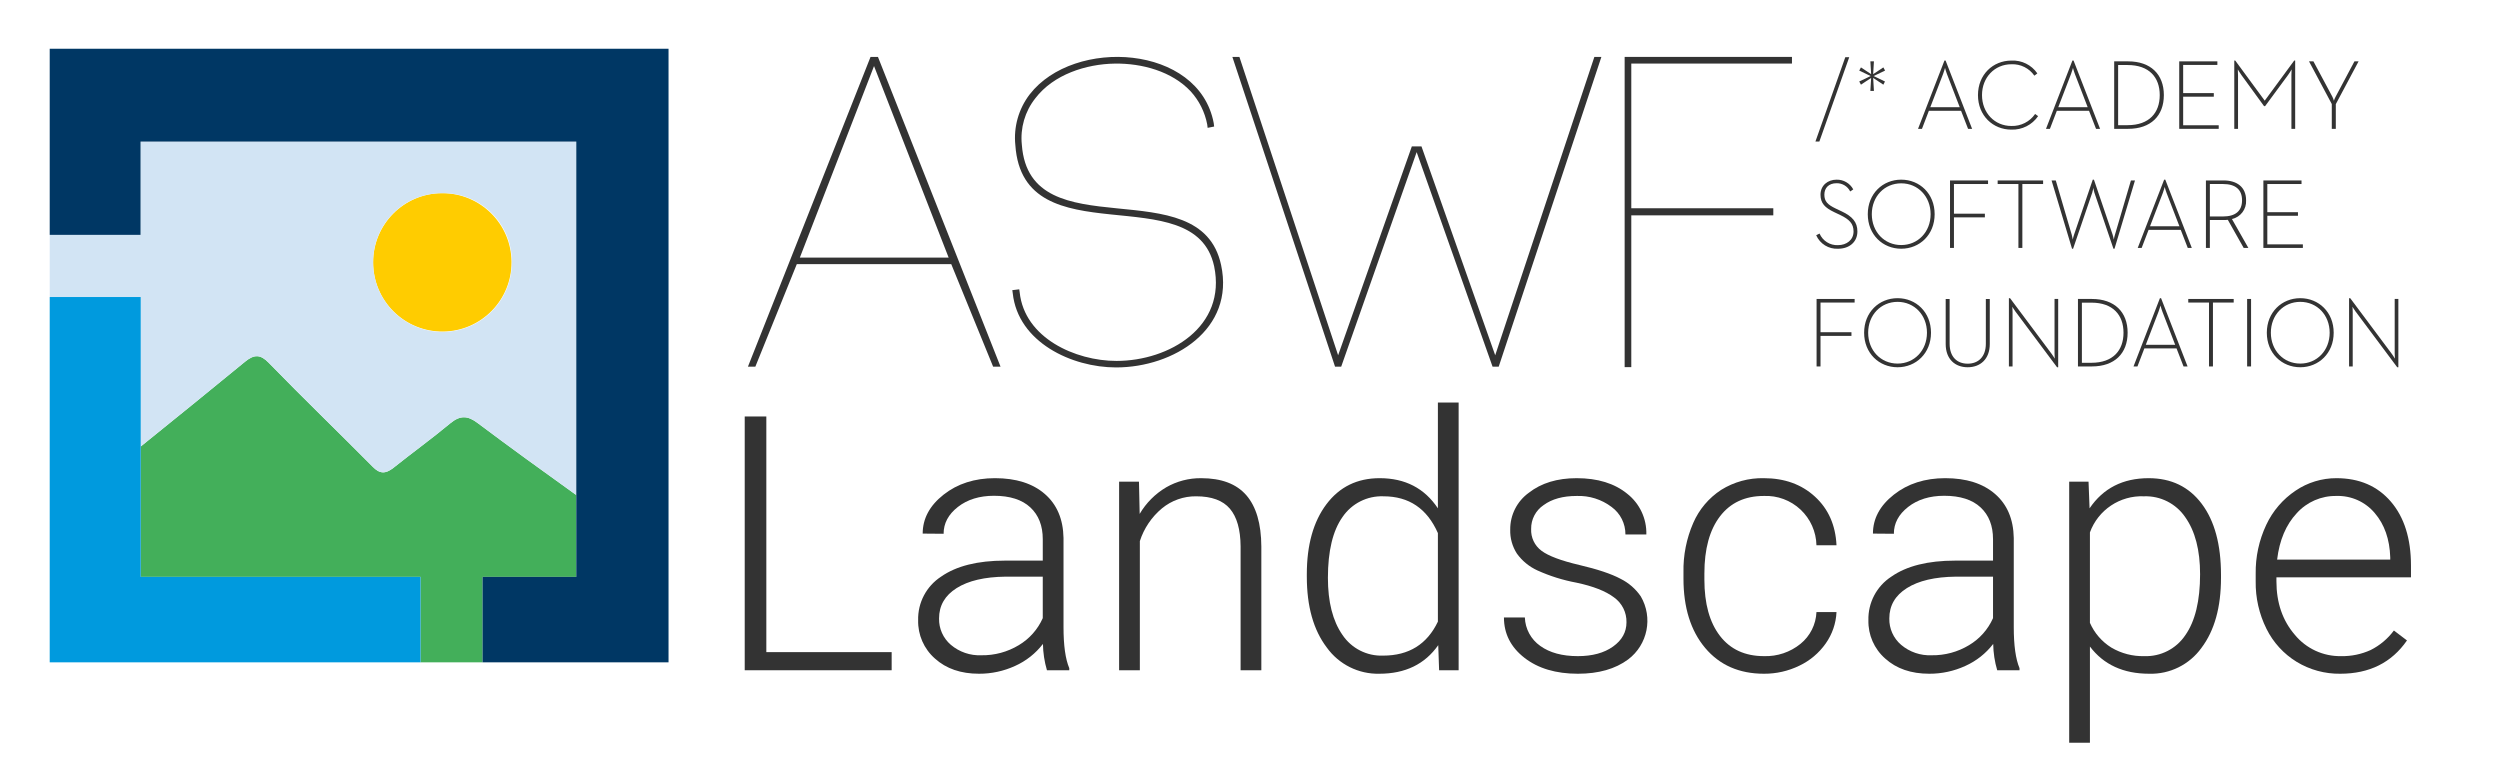
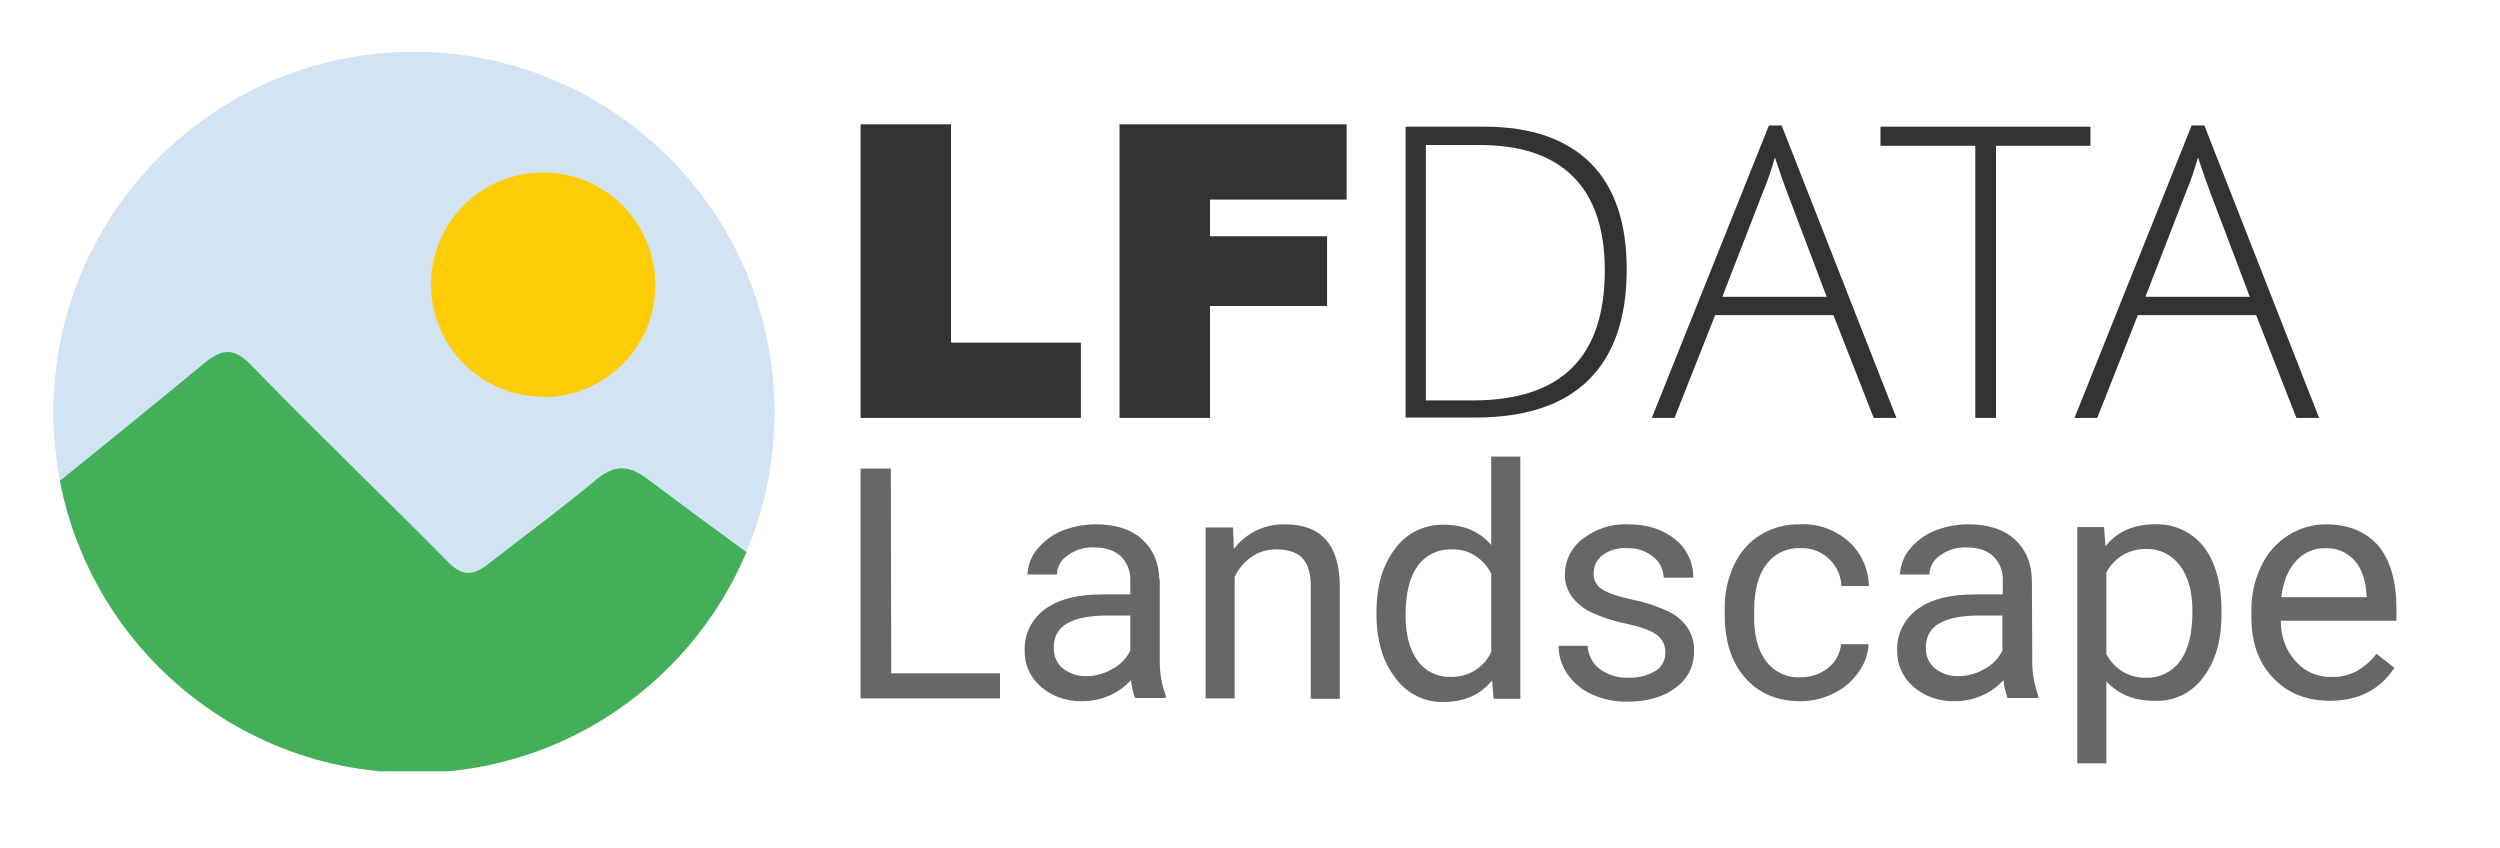
- <svg xmlns="http://www.w3.org/2000/svg" id="Layer_1" data-name="Layer 1" viewBox="0 0 860.634 264.563">
-   <defs>
-     <style>.cls-1{fill:#43af5a;}.cls-2{fill:#fc0;}.cls-3{fill:#d2e4f4;}.cls-4{fill:#009ade;}.cls-5{fill:#003764;}.cls-6{fill:#333;}</style>
-   </defs>
-   <path class="cls-1" d="M166.126,198.595h32.264V170.423c-11.429-8.188-22.755-16.384-33.97-24.796-3.42-2.594-6.014-2.712-9.433.118-6.367,5.306-13.089,10.141-19.574,15.329-2.712,2.122-4.717,2.122-7.193-.472-11.791-11.909-23.937-23.583-35.61-35.61-2.948-3.066-5.07-3.066-8.254-.472-11.926,9.802-23.91,19.491-35.909,29.184V198.596h96.319v29.416h21.36V198.596Z" />
-   <path class="cls-2" d="M152.51,114.142A23.82,23.82,0,1,0,128.455,90.323,23.82,23.82,0,0,0,152.51,114.142Z" />
-   <path class="cls-3" d="M48.447,102.252v51.45c11.999-9.693,23.984-19.382,35.909-29.184,3.184-2.594,5.306-2.594,8.254.472,11.674,12.027,23.819,23.701,35.61,35.61,2.476,2.594,4.481,2.594,7.193.472,6.485-5.188,13.206-10.023,19.574-15.329,3.42-2.83,6.014-2.712,9.433-.118,11.215,8.412,22.541,16.61,33.97,24.797V48.739H48.386V80.854H17.113v21.399h31.334ZM152.392,66.504a23.559,23.559,0,0,1,23.82,23.295h0q.004.321-.002.641a23.878,23.878,0,1,1-47.756-.111V90.323h0a23.63,23.63,0,0,1,23.439-23.82h0Q152.143,66.501,152.392,66.504Z" />
-   <path class="cls-4" d="M144.765,198.595H48.447V102.252H17.113V228.011H144.765Z" />
-   <path class="cls-5" d="M17.113,25.695V80.853H48.386V48.74h150.003V198.595H166.126v29.416h64.019V16.781H17.113Z" />
-   <polygon class="cls-6" points="636.608 19.687 635.253 19.687 624.965 48.727 626.32 48.727 636.608 19.687" />
-   <polygon class="cls-6" points="643.882 31.302 645.106 31.302 644.843 26.824 648.349 29.152 648.909 28.054 645.009 26.178 648.944 24.297 648.349 23.204 644.843 25.526 645.106 21.123 643.882 21.123 644.146 25.526 640.64 23.204 640.045 24.297 643.98 26.178 640.045 28.054 640.64 29.152 644.146 26.824 643.882 31.302" />
-   <path class="cls-6" d="M299.687,19.59,257.482,126.222H260.033l14.268-35.296h53.167l14.417,35.296h2.551L302.238,19.59ZM275.354,88.673l25.534-65.932,25.683,65.932H275.354Z" />
-   <path class="cls-6" d="M664.024,38.136h11.077l2.413,6.216h1.39l-9.127-23.504h-.395L660.29,44.352h1.355Zm4.895-12.679c.297-.783.629-1.984.663-2.082a21.873,21.873,0,0,0,.663,2.116l4.398,11.409H664.516Z" />
-   <path class="cls-6" d="M692.429,44.627a10.722,10.722,0,0,0,9.196-4.644l-1.024-.749a9.561,9.561,0,0,1-8.166,4.135c-5.787,0-10.122-4.546-10.122-10.625s4.335-10.625,10.122-10.625a9.124,9.124,0,0,1,7.903,3.929l1.024-.783a10.209,10.209,0,0,0-8.927-4.409c-6.348,0-11.512,4.815-11.512,11.889S686.081,44.627,692.429,44.627Z" />
-   <path class="cls-6" d="M708.076,38.136h11.077l2.413,6.216h1.39l-9.127-23.504h-.395l-9.093,23.504H705.691Zm4.89-12.679c.297-.783.629-1.984.663-2.082a21.87,21.87,0,0,0,.663,2.116l4.398,11.409H708.567Z" />
-   <path class="cls-6" d="M744.916,32.738c0-7.143-4.529-11.615-12.301-11.615h-4.798V44.352h4.798C740.415,44.352,744.916,39.88,744.916,32.738Zm-15.744,10.351V22.387h3.277c7.44,0,11.049,4.272,11.049,10.351s-3.603,10.351-11.049,10.351Z" />
-   <polygon class="cls-6" points="763.799 43.123 751.561 43.123 751.561 33.287 762.112 33.287 762.112 32.051 751.561 32.051 751.561 22.352 763.336 22.352 763.336 21.123 750.206 21.123 750.206 44.352 763.799 44.352 763.799 43.123" />
-   <path class="cls-6" d="M770.445,25.904c0-.818-.069-2.013-.069-2.013s.663,1.161,1.224,1.916l7.806,10.728h.366l7.903-10.728a19.437,19.437,0,0,0,1.224-1.916s-.069,1.195-.069,2.013V44.352h1.292V20.848h-.332L779.64,34.653,769.49,20.848h-.332V44.352h1.292V25.904Z" />
-   <path class="cls-6" d="M802.721,44.352H804.111V35.849l7.84-14.726h-1.424l-6.479,12.164a8.314,8.314,0,0,0-.595,1.401,8.382,8.382,0,0,0-.532-1.401l-6.514-12.164h-1.521l7.84,14.692v8.538Z" />
-   <path class="cls-6" d="M351.773,49.837A22.061,22.061,0,0,1,356.406,33.847c6.273-8.218,17.482-11.804,27.347-11.952,9.413-.149,19.724,2.688,26.152,9.562a23.406,23.406,0,0,1,5.679,11.357l.149,1.195,2.242-.446-.149-1.195c-5.078-27.044-48.118-29.589-63.358-9.865a24.574,24.574,0,0,0-4.93,17.482c2.688,39.002,61.717,10.608,68.436,41.69,4.335,20.771-15.389,32.574-33.621,32.574-14.194,0-31.676-7.92-33.323-23.607l-.149-1.047-2.39.297.149,1.047c1.796,16.888,20.325,25.551,35.565,25.551,19.873,0,40.941-13.147,36.16-35.268C413.187,57.757,354.461,86.448,351.773,49.837Z" />
-   <polygon class="cls-6" points="514.73 122.305 489.35 50.403 486.027 50.403 460.653 122.305 426.666 19.59 424.247 19.59 459.595 126.228 461.711 126.228 487.691 52.364 513.821 126.228 515.936 126.228 551.284 19.59 548.865 19.59 514.73 122.305" />
-   <path class="cls-6" d="M559.29,126.388H561.578V74.136h48.89V71.694H561.578V21.883h55.312V19.59H559.29Z" />
-   <path class="cls-6" d="M639.416,79.677c0-3.214-1.756-5.193-5.393-6.903l-2.082-.989c-2.779-1.332-3.9-2.459-3.9-4.781,0-2.356,1.555-3.929,4.198-3.929a5.105,5.105,0,0,1,4.695,2.837l1.058-.715a6.358,6.358,0,0,0-5.753-3.345c-3.042,0-5.524,1.979-5.524,5.193,0,2.939,1.555,4.478,4.695,5.976l2.082.989c3.14,1.504,4.598,2.974,4.598,5.673,0,2.939-2.413,4.712-5.358,4.712a6.596,6.596,0,0,1-6.348-3.997l-1.155.583a7.776,7.776,0,0,0,7.543,4.649C636.643,85.625,639.416,83.303,639.416,79.677Z" />
-   <path class="cls-6" d="M654.497,85.625c6.348,0,11.512-4.815,11.512-11.889s-5.158-11.889-11.512-11.889c-6.348,0-11.506,4.815-11.506,11.889S648.149,85.625,654.497,85.625Zm0-22.515c5.787,0,10.122,4.546,10.122,10.625s-4.335,10.625-10.122,10.625-10.122-4.546-10.122-10.625S648.709,63.11,654.497,63.11Z" />
-   <polygon class="cls-6" points="672.654 74.828 683.302 74.828 683.302 73.564 672.654 73.564 672.654 63.35 684.394 63.35 684.394 62.121 671.298 62.121 671.298 85.35 672.654 85.35 672.654 74.828" />
-   <polygon class="cls-6" points="694.848 85.35 696.203 85.35 696.203 63.35 703.346 63.35 703.346 62.121 687.7 62.121 687.7 63.35 694.848 63.35 694.848 85.35" />
-   <path class="cls-6" d="M728.08,80.81a12.143,12.143,0,0,0-.395,1.676c-.034-.137-.2-1.058-.395-1.676L720.84,61.846h-.395l-6.451,18.963a10.014,10.014,0,0,0-.429,1.676c-.034-.137-.2-1.058-.366-1.676l-5.49-18.689H706.257l7.046,23.504h.366L720.251,66.358c.2-.652.366-1.538.395-1.676a12.749,12.749,0,0,0,.366,1.676l6.548,19.267h.366l7.046-23.504h-1.39Z" />
-   <path class="cls-6" d="M739.655,79.134H750.732l2.413,6.216h1.39l-9.127-23.504h-.395l-9.093,23.504h1.355ZM744.55,66.455c.297-.783.629-1.984.663-2.082a21.873,21.873,0,0,0,.663,2.116l4.398,11.409H740.152Z" />
-   <path class="cls-6" d="M773.224,68.949c0-4.512-3.077-6.834-7.806-6.834h-6.022V85.345h1.355V75.743h4.661a11.035,11.035,0,0,0,1.521-.069l5.456,9.67h1.618l-5.656-9.945A6.234,6.234,0,0,0,773.224,68.949Zm-7.938,5.57H760.757V63.35h4.529c4.301,0,6.548,1.916,6.548,5.604C771.834,72.609,769.587,74.519,765.286,74.519Z" />
-   <polygon class="cls-6" points="792.771 84.121 780.532 84.121 780.532 74.279 791.084 74.279 791.084 73.049 780.532 73.049 780.532 63.35 792.307 63.35 792.307 62.121 779.177 62.121 779.177 85.35 792.771 85.35 792.771 84.121" />
-   <polygon class="cls-6" points="625.365 126.154 626.72 126.154 626.72 115.631 637.369 115.631 637.369 114.367 626.72 114.367 626.72 104.154 638.461 104.154 638.461 102.918 625.365 102.918 625.365 126.154" />
-   <path class="cls-6" d="M653.244,102.65c-6.348,0-11.512,4.815-11.512,11.889s5.158,11.889,11.512,11.889c6.348,0,11.512-4.815,11.512-11.889C664.75,107.465,659.592,102.65,653.244,102.65Zm0,22.515c-5.787,0-10.122-4.546-10.122-10.625s4.335-10.625,10.122-10.625,10.122,4.546,10.122,10.625C663.361,120.618,659.032,125.164,653.244,125.164Z" />
-   <path class="cls-6" d="M683.634,118.33c0,4.478-2.579,6.868-6.251,6.868-3.706,0-6.216-2.39-6.216-6.868V102.924H669.811v15.509c0,5.227,3.243,7.995,7.572,7.995,4.301,0,7.606-2.768,7.606-7.995V102.924h-1.355Z" />
-   <path class="cls-6" d="M707.281,121.71c0,.681.097,1.744.097,1.744s-.595-.955-1.024-1.538L691.966,102.65h-.395v23.504h1.258V107.362c0-.681-.097-1.744-.097-1.744s.595.955,1.024,1.538l14.388,19.267h.395V102.918h-1.258v18.792Z" />
-   <path class="cls-6" d="M720.142,102.918h-4.798V126.148h4.798c7.806,0,12.301-4.478,12.301-11.615C732.449,107.396,727.914,102.918,720.142,102.918Zm-.166,21.972h-3.277V104.188h3.277c7.44,0,11.049,4.272,11.049,10.351S727.422,124.89,719.976,124.89Z" />
-   <path class="cls-6" d="M743.561,102.65l-9.093,23.504h1.355l2.379-6.216h11.077l2.413,6.216h1.39l-9.127-23.504h-.395Zm5.256,16.058H738.694l4.398-11.443c.297-.783.629-1.979.663-2.082a21.873,21.873,0,0,0,.663,2.116Z" />
-   <polygon class="cls-6" points="753.317 104.154 760.46 104.154 760.46 126.154 761.815 126.154 761.815 104.154 768.958 104.154 768.958 102.918 753.317 102.918 753.317 104.154" />
-   <rect class="cls-6" x="773.584" y="102.918" width="1.355" height="23.23" />
-   <path class="cls-6" d="M791.873,102.65c-6.348,0-11.512,4.815-11.512,11.889s5.158,11.889,11.512,11.889c6.348,0,11.506-4.815,11.506-11.889C803.385,107.465,798.226,102.65,791.873,102.65Zm0,22.515c-5.787,0-10.122-4.546-10.122-10.625s4.335-10.625,10.122-10.625,10.122,4.546,10.122,10.625S797.66,125.164,791.873,125.164Z" />
-   <path class="cls-6" d="M824.384,102.918v18.792c0,.681.097,1.744.097,1.744s-.595-.955-1.024-1.538l-14.388-19.267h-.395v23.504h1.258V107.362c0-.681-.097-1.744-.097-1.744s.595.955,1.024,1.538l14.388,19.267h.395V102.918H824.384Z" />
-   <path class="cls-6" d="M263.812,224.496h43.142v6.24H256.372V143.374h7.44Z" />
-   <path class="cls-6" d="M360.416,230.736a33.93,33.93,0,0,1-1.38-9.061,25.029,25.029,0,0,1-9.63,7.591,29.507,29.507,0,0,1-12.39,2.67q-9.36,0-15.15-5.221a17.001,17.001,0,0,1-5.791-13.2,17.376,17.376,0,0,1,7.891-15q7.889-5.52,21.991-5.521h13.02v-7.38q0-6.961-4.29-10.951-4.291-3.989-12.51-3.989-7.501,0-12.42,3.84-4.92,3.841-4.92,9.24l-7.2-.061q0-7.74,7.2-13.41,7.2-5.67,17.701-5.67,10.86,0,17.131,5.43,6.269,5.432,6.45,15.151v30.721q0,9.42,1.98,14.101v.72Zm-22.561-5.16a24.104,24.104,0,0,0,12.871-3.48,20.474,20.474,0,0,0,8.25-9.3V198.516H346.135q-10.741.12-16.8,3.93-6.062,3.812-6.061,10.471a11.604,11.604,0,0,0,4.05,9.06A15.257,15.257,0,0,0,337.855,225.576Z" />
-   <path class="cls-6" d="M392.097,165.815l.24,11.101a25.769,25.769,0,0,1,9.121-9.15,23.691,23.691,0,0,1,12.06-3.15q10.441,0,15.541,5.88,5.099,5.881,5.16,17.641v42.602h-7.14V188.075q-.061-8.7-3.69-12.961-3.631-4.26-11.61-4.26a18.165,18.165,0,0,0-11.791,4.17,24.44,24.44,0,0,0-7.59,11.25v44.462h-7.14V165.815Z" />
-   <path class="cls-6" d="M449.878,197.675q0-15.12,6.75-24.091,6.749-8.969,18.33-8.97,13.141,0,20.041,10.38v-36.421h7.141v92.163H495.419l-.3-8.641q-6.901,9.842-20.28,9.841a21.645,21.645,0,0,1-18.09-9.03q-6.872-9.031-6.871-24.391Zm7.26,1.261q0,12.42,4.98,19.591a16.106,16.106,0,0,0,14.04,7.17q13.26,0,18.841-11.7V183.515q-5.58-12.659-18.721-12.66a16.298,16.298,0,0,0-14.1,7.11Q457.138,185.075,457.138,198.936Z" />
-   <path class="cls-6" d="M559.921,214.235a10.233,10.233,0,0,0-4.29-8.58q-4.291-3.24-12.93-5.07a58.279,58.279,0,0,1-13.411-4.2,17.851,17.851,0,0,1-7.08-5.79,14.443,14.443,0,0,1-2.31-8.28,15.446,15.446,0,0,1,6.42-12.69q6.419-5.008,16.44-5.01,10.859,0,17.431,5.37a17.236,17.236,0,0,1,6.57,14.011h-7.2a11.628,11.628,0,0,0-4.771-9.48,18.766,18.766,0,0,0-12.03-3.78q-7.081,0-11.37,3.15a9.719,9.719,0,0,0-4.29,8.19,8.856,8.856,0,0,0,3.569,7.53q3.57,2.67,13.021,4.89,9.451,2.221,14.161,4.74a18.349,18.349,0,0,1,6.99,6.061,16.666,16.666,0,0,1-4.351,21.721q-6.63,4.92-17.311,4.92-11.341,0-18.391-5.49-7.052-5.49-7.05-13.891h7.2a12.481,12.481,0,0,0,5.31,9.811q4.89,3.51,12.931,3.51,7.5,0,12.12-3.3Q559.921,219.277,559.921,214.235Z" />
-   <path class="cls-6" d="M607.263,225.876a18.965,18.965,0,0,0,12.57-4.229,14.89,14.89,0,0,0,5.49-10.951h6.9a20.337,20.337,0,0,1-3.721,10.831,23.299,23.299,0,0,1-9.09,7.65,27.412,27.412,0,0,1-12.15,2.76q-12.781,0-20.251-8.881-7.471-8.878-7.47-23.88v-2.16a40.581,40.581,0,0,1,3.359-16.98,25.886,25.886,0,0,1,9.631-11.4,26.584,26.584,0,0,1,14.67-4.021q10.68,0,17.611,6.36,6.93,6.36,7.41,16.74h-6.9a17.374,17.374,0,0,0-18.121-16.98q-9.719,0-15.09,7.021-5.372,7.02-5.37,19.681v2.1q0,12.42,5.37,19.381Q597.481,225.877,607.263,225.876Z" />
-   <path class="cls-6" d="M687.546,230.736a33.933,33.933,0,0,1-1.38-9.061,25.035,25.035,0,0,1-9.631,7.591,29.507,29.507,0,0,1-12.391,2.67q-9.36,0-15.15-5.221a17.002,17.002,0,0,1-5.79-13.2,17.376,17.376,0,0,1,7.891-15q7.89-5.52,21.99-5.521h13.021v-7.38q0-6.961-4.29-10.951-4.291-3.989-12.511-3.989-7.5,0-12.42,3.84-4.92,3.841-4.92,9.24l-7.2-.061q0-7.74,7.2-13.41,7.2-5.67,17.7-5.67,10.859,0,17.131,5.43,6.27,5.432,6.45,15.151v30.721q0,9.42,1.979,14.101v.72Zm-22.561-5.16a24.103,24.103,0,0,0,12.87-3.48,20.471,20.471,0,0,0,8.25-9.3V198.516H673.266q-10.742.12-16.801,3.93-6.062,3.812-6.061,10.471a11.604,11.604,0,0,0,4.051,9.06A15.255,15.255,0,0,0,664.985,225.576Z" />
-   <path class="cls-6" d="M764.587,198.936q0,15.18-6.72,24.091a21.407,21.407,0,0,1-18.001,8.91q-13.32,0-20.4-9.36v33.121h-7.14V165.815h6.66l.359,9.18q7.021-10.38,20.341-10.38,11.64,0,18.271,8.82,6.63,8.82,6.63,24.48Zm-7.2-1.261q0-12.42-5.1-19.62a16.447,16.447,0,0,0-14.221-7.2,18.945,18.945,0,0,0-18.601,12.42v31.142a19.064,19.064,0,0,0,7.38,8.521,21.284,21.284,0,0,0,11.341,2.939,16.292,16.292,0,0,0,14.131-7.23Q757.387,211.417,757.387,197.675Z" />
-   <path class="cls-6" d="M805.629,231.937a28.177,28.177,0,0,1-14.971-4.08,27.805,27.805,0,0,1-10.41-11.37,35.446,35.446,0,0,1-3.72-16.351v-2.58a38.198,38.198,0,0,1,3.63-16.861,28.887,28.887,0,0,1,10.11-11.79,24.946,24.946,0,0,1,14.04-4.29q11.82,0,18.751,8.07,6.93,8.07,6.931,22.051V198.755H783.668v1.381q0,11.041,6.331,18.391a20.134,20.134,0,0,0,15.93,7.35,23.392,23.392,0,0,0,10.171-2.1,22.551,22.551,0,0,0,8.01-6.721l4.5,3.42Q820.69,231.938,805.629,231.937Zm-1.32-61.202a17.952,17.952,0,0,0-13.65,5.94q-5.55,5.94-6.75,15.96h38.941v-.779q-.3-9.36-5.34-15.241A16.551,16.551,0,0,0,804.309,170.734Z" />
+ <svg xmlns="http://www.w3.org/2000/svg" xmlns:xlink="http://www.w3.org/1999/xlink" version="1.1" id="Layer_1" x="0px" y="0px" viewBox="0 0 627.5 212.6" style="enable-background:new 0 0 627.5 212.6;" xml:space="preserve">
+   <style type="text/css">
+ 	.st0{clip-path:url(#SVGID_2_);}
+ 	.st1{clip-path:url(#SVGID_4_);}
+ 	.st2{fill:#D2E4F4;}
+ 	.st3{fill:#FFCD05;}
+ 	.st4{fill:#44AF59;}
+ 	.st5{fill:#676767;}
+ 	.st6{fill:#333333;}
+ </style>
+   <g>
+     <defs>
+       <circle id="SVGID_1_" cx="103.9" cy="103.5" r="90.5" />
+     </defs>
+     <clipPath id="SVGID_2_">
+       <use xlink:href="#SVGID_1_" style="overflow:visible;" />
+     </clipPath>
+     <g class="st0">
+       <g>
+         <defs>
+           <rect id="SVGID_3_" x="5.3" y="5.1" width="199.3" height="199.3" />
+         </defs>
+         <clipPath id="SVGID_4_">
+           <use xlink:href="#SVGID_3_" style="overflow:visible;" />
+         </clipPath>
+         <g class="st1">
+           <path class="st2" d="M-2.8,9v44.5h-43.3v29.7h43.4v71.3C13.9,141.1,30.5,127.6,47,114c4.4-3.6,7.4-3.6,11.4,0.7      c16.2,16.7,33,32.9,49.4,49.4c3.4,3.6,6.2,3.6,10,0.7c9-7.2,18.3-13.9,27.1-21.2c4.7-3.9,8.3-3.8,13.1-0.2      c15.5,11.7,31.2,23,47.1,34.4V9H-2.8z" />
+           <path class="st3" d="M136.6,99.7c15.6-0.2,28.1-12.9,27.9-28.5c-0.2-15.6-12.9-28.1-28.5-27.9S108,56.2,108.2,71.7      c0.2,15.5,12.7,27.9,28.2,27.9C136.5,99.7,136.5,99.7,136.6,99.7z" />
+           <path class="st4" d="M165,193.7h44.7v-39c-15.8-11.3-31.5-22.7-47.1-34.4c-4.7-3.6-8.3-3.8-13.1,0.2      c-8.8,7.4-18.1,14.1-27.1,21.2c-3.8,2.9-6.5,2.9-10-0.7c-16.3-16.5-33.2-32.7-49.4-49.4c-4.1-4.2-7-4.2-11.4-0.7      c-16.5,13.6-33.1,27-49.8,40.5v62.2h133.5v40.8H165L165,193.7L165,193.7z" />
+         </g>
+       </g>
+     </g>
+   </g>
+   <path class="st5" d="M223.6,117.6h-7.6v57.7h35V169h-27.3L223.6,117.6L223.6,117.6z M291,145.5c-0.1-4.3-1.6-7.7-4.4-10.2  c-2.8-2.5-6.7-3.7-11.6-3.7c-2.9,0-5.9,0.6-8.6,1.7c-2.4,1-4.6,2.7-6.2,4.7c-1.4,1.8-2.2,3.9-2.3,6.2h7.4c0-1.9,1-3.7,2.7-4.8  c1.9-1.4,4.2-2.1,6.6-2c3,0,5.2,0.8,6.8,2.3c1.6,1.6,2.4,3.8,2.3,6.1v3.4h-7.1c-6.2,0-10.9,1.2-14.3,3.7c-3.3,2.4-5.3,6.3-5.1,10.4  c-0.1,3.5,1.4,6.8,4.1,9.1c2.9,2.5,6.6,3.7,10.4,3.6c4.6,0,9.1-1.9,12.2-5.3c0.1,1.5,0.5,3.1,1,4.5h7.7v-0.6c-1.1-3-1.6-6.2-1.5-9.4  V145.5z M283.7,163.3c-1,2-2.5,3.6-4.5,4.6c-2,1.2-4.2,1.8-6.5,1.8c-2.1,0.1-4.2-0.6-5.9-1.9c-1.6-1.3-2.4-3.3-2.3-5.4  c0-5.3,4.5-7.9,13.5-7.9h5.7L283.7,163.3z M322.5,131.6c-5-0.1-9.8,2.2-12.8,6.2l-0.2-5.4h-6.9v42.9h7.3v-30.5c0.9-2,2.4-3.7,4.2-5  c1.8-1.3,4-1.9,6.3-1.9c2.9,0,5.1,0.7,6.5,2.2c1.4,1.5,2.1,3.8,2.1,6.9v28.4h7.3v-28.3C336.2,136.7,331.6,131.6,322.5,131.6  L322.5,131.6z M374.3,136.8c-2.9-3.4-6.9-5.1-11.9-5.1c-4.8-0.1-9.4,2.1-12.2,6c-3.1,4-4.7,9.3-4.7,15.9v0.6  c0,6.5,1.6,11.9,4.7,15.9c2.8,3.9,7.3,6.2,12.1,6.1c5.2,0,9.3-1.8,12.2-5.4l0.4,4.6h6.7v-60.8h-7.3V136.8z M374.3,163.6  c-1.8,4-5.8,6.4-10.2,6.3c-3.3,0.1-6.4-1.4-8.3-4.1c-2-2.7-3-6.5-3-11.4c0-5.4,1-9.5,3-12.3c1.9-2.7,5.1-4.3,8.4-4.2  c4.3-0.2,8.2,2.2,10.1,6.1L374.3,163.6z M418.6,153.4c-2.8-1.3-5.8-2.3-8.9-2.9c-3.7-0.8-6.2-1.7-7.6-2.6c-1.4-0.9-2.2-2.4-2.1-4  c0-1.8,0.8-3.5,2.3-4.6c1.8-1.3,4-1.9,6.3-1.7c2.3-0.1,4.6,0.7,6.4,2.2c1.6,1.2,2.5,3.2,2.6,5.2h7.4c0.1-3.7-1.6-7.3-4.5-9.6  c-3-2.5-7-3.8-11.8-3.8c-4.1-0.2-8.1,1.1-11.4,3.6c-2.8,2.1-4.5,5.4-4.5,8.9c-0.1,1.9,0.5,3.8,1.6,5.5c1.3,1.7,2.9,3.1,4.8,4  c2.8,1.3,5.8,2.3,8.8,2.9c3.7,0.8,6.3,1.7,7.8,2.8c1.5,1.1,2.3,2.8,2.2,4.6c0,1.8-0.9,3.6-2.5,4.5c-2,1.2-4.3,1.8-6.7,1.7  c-2.6,0.1-5.2-0.6-7.3-2.2c-1.8-1.4-2.9-3.5-3-5.8h-7.3c0,2.5,0.8,5,2.2,7.1c1.6,2.2,3.7,4,6.2,5.1c2.9,1.3,6,1.9,9.1,1.8  c4.9,0,8.9-1.2,11.9-3.5c3-2.1,4.7-5.6,4.6-9.2c0.1-2.1-0.5-4.1-1.6-5.8C422.4,155.8,420.6,154.3,418.6,153.4L418.6,153.4z   M443.4,141.6c2-2.7,5.3-4.2,8.7-4c2.6-0.1,5.1,0.9,7,2.7c1.9,1.8,3,4.2,3.1,6.8h6.9c-0.1-4.3-1.9-8.3-5.1-11.2  c-3.3-2.9-7.6-4.5-12-4.3c-3.6-0.1-7.1,0.8-10.2,2.7c-2.9,1.8-5.2,4.5-6.6,7.6c-1.6,3.5-2.4,7.3-2.3,11.1v1.2c0,6.8,1.7,12.1,5.2,16  c3.4,3.9,8.1,5.8,13.9,5.8c2.9,0,5.7-0.7,8.3-2c2.5-1.2,4.6-3,6.2-5.3c1.5-2,2.4-4.5,2.5-7h-6.9c-0.2,2.3-1.4,4.5-3.2,5.9  c-1.9,1.6-4.4,2.4-6.9,2.4c-3.4,0.2-6.6-1.3-8.7-4c-2-2.7-3.1-6.5-3-11.4v-1.4C440.3,148.2,441.3,144.3,443.4,141.6L443.4,141.6z   M510,145.5c-0.1-4.3-1.6-7.7-4.4-10.2c-2.8-2.5-6.7-3.7-11.6-3.7c-2.9,0-5.9,0.6-8.6,1.7c-2.4,1-4.6,2.7-6.2,4.7  c-1.4,1.8-2.2,3.9-2.3,6.2h7.4c0-1.9,1-3.7,2.7-4.8c1.9-1.4,4.2-2.1,6.6-2c3,0,5.2,0.8,6.8,2.3c1.6,1.6,2.4,3.8,2.3,6.1v3.4h-7.1  c-6.2,0-10.9,1.2-14.3,3.7c-3.3,2.4-5.3,6.3-5.1,10.4c-0.1,3.5,1.4,6.8,4.1,9.1c2.9,2.5,6.6,3.7,10.4,3.6c4.6,0,9.1-1.9,12.2-5.3  c0.1,1.5,0.5,3.1,1,4.5h7.7v-0.6c-1.1-3-1.6-6.2-1.5-9.4L510,145.5z M502.6,163.3c-1,2-2.5,3.6-4.5,4.6c-2,1.2-4.2,1.8-6.5,1.8  c-2.1,0.1-4.2-0.6-5.9-1.9c-1.6-1.3-2.4-3.3-2.3-5.4c0-5.3,4.5-7.9,13.5-7.9h5.7L502.6,163.3z M540.9,131.6c-5.3,0-9.5,1.8-12.4,5.5  l-0.4-4.8h-6.7v59.3h7.3v-20.6c3,3.3,7.1,5,12.3,4.9c4.8,0.2,9.3-2.1,12.1-6c3-4,4.5-9.2,4.5-15.8v-0.7c0-6.9-1.5-12.3-4.5-16.2  C550.3,133.6,545.7,131.4,540.9,131.6L540.9,131.6z M547.2,165.9c-1.9,2.7-5.1,4.3-8.4,4.2c-4.2,0.2-8.1-2.1-10.1-5.9v-20.5  c1.9-3.7,5.8-6,10-5.9c3.4-0.1,6.5,1.5,8.5,4.2c2.1,2.8,3.1,6.6,3.1,11.4C550.3,159,549.3,163.1,547.2,165.9L547.2,165.9z   M583.8,131.6c-3.4,0-6.7,1-9.5,2.8c-3,1.9-5.3,4.6-6.8,7.8c-1.7,3.6-2.5,7.5-2.4,11.4v1.3c0,6.4,1.8,11.5,5.5,15.3  c3.6,3.8,8.4,5.7,14.2,5.7c7.2,0,12.6-2.8,16.2-8.3l-4.5-3.5c-1.3,1.7-2.9,3.1-4.7,4.2c-2,1.1-4.3,1.7-6.6,1.6  c-3.4,0.1-6.7-1.3-9-3.9c-2.5-2.8-3.8-6.5-3.7-10.2h29v-3.1c0-6.8-1.5-12.1-4.6-15.8C593.7,133.4,589.4,131.6,583.8,131.6  L583.8,131.6z M594.1,149.9h-21.5c0.5-3.9,1.7-6.9,3.7-9.1c1.9-2.1,4.6-3.3,7.4-3.2c2.8-0.1,5.4,1,7.3,3.1c1.8,2,2.8,4.9,3,8.7  L594.1,149.9z" />
+   <g>
+     <g>
+       <path class="st6" d="M216,31.2h22.7V86h32.6v18.9H216V31.2z" />
+       <path class="st6" d="M281,31.2h57v18.9h-34.3v9.2h29.4v17.5h-29.4v28.1H281V31.2z" />
+     </g>
+     <g>
+       <path class="st6" d="M408.3,67.6c0,12.3-3.2,21.5-9.6,27.8c-6.4,6.3-15.9,9.4-28.4,9.4h-17.5V31.8h19.8c11.7,0,20.5,3.1,26.6,9.1    C405.3,47,408.3,55.9,408.3,67.6z M402.8,67.9c0-10.5-2.7-18.4-8-23.6c-5.3-5.3-13.1-7.9-23.4-7.9h-13.5v64.1H370    C391.9,100.4,402.8,89.6,402.8,67.9z" />
+       <path class="st6" d="M460.2,79.1h-29.7l-10.2,25.8h-5.7L444,31.5h3.2l28.8,73.4h-5.7L460.2,79.1z M432.3,74.5h26.2l-10-26.4    c-0.8-2.1-1.8-4.9-3-8.6c-0.9,3.2-1.9,6.1-3,8.7L432.3,74.5z" />
+       <path class="st6" d="M501,104.9h-5.2V36.6h-23.8v-4.8h52.7v4.8H501V104.9z" />
+       <path class="st6" d="M566.3,79.1h-29.7l-10.2,25.8h-5.7l29.4-73.4h3.2l28.8,73.4h-5.7L566.3,79.1z M538.5,74.5h26.2l-10-26.4    c-0.8-2.1-1.8-4.9-3-8.6c-0.9,3.2-1.9,6.1-3,8.7L538.5,74.5z" />
+     </g>
+   </g>
</svg>
